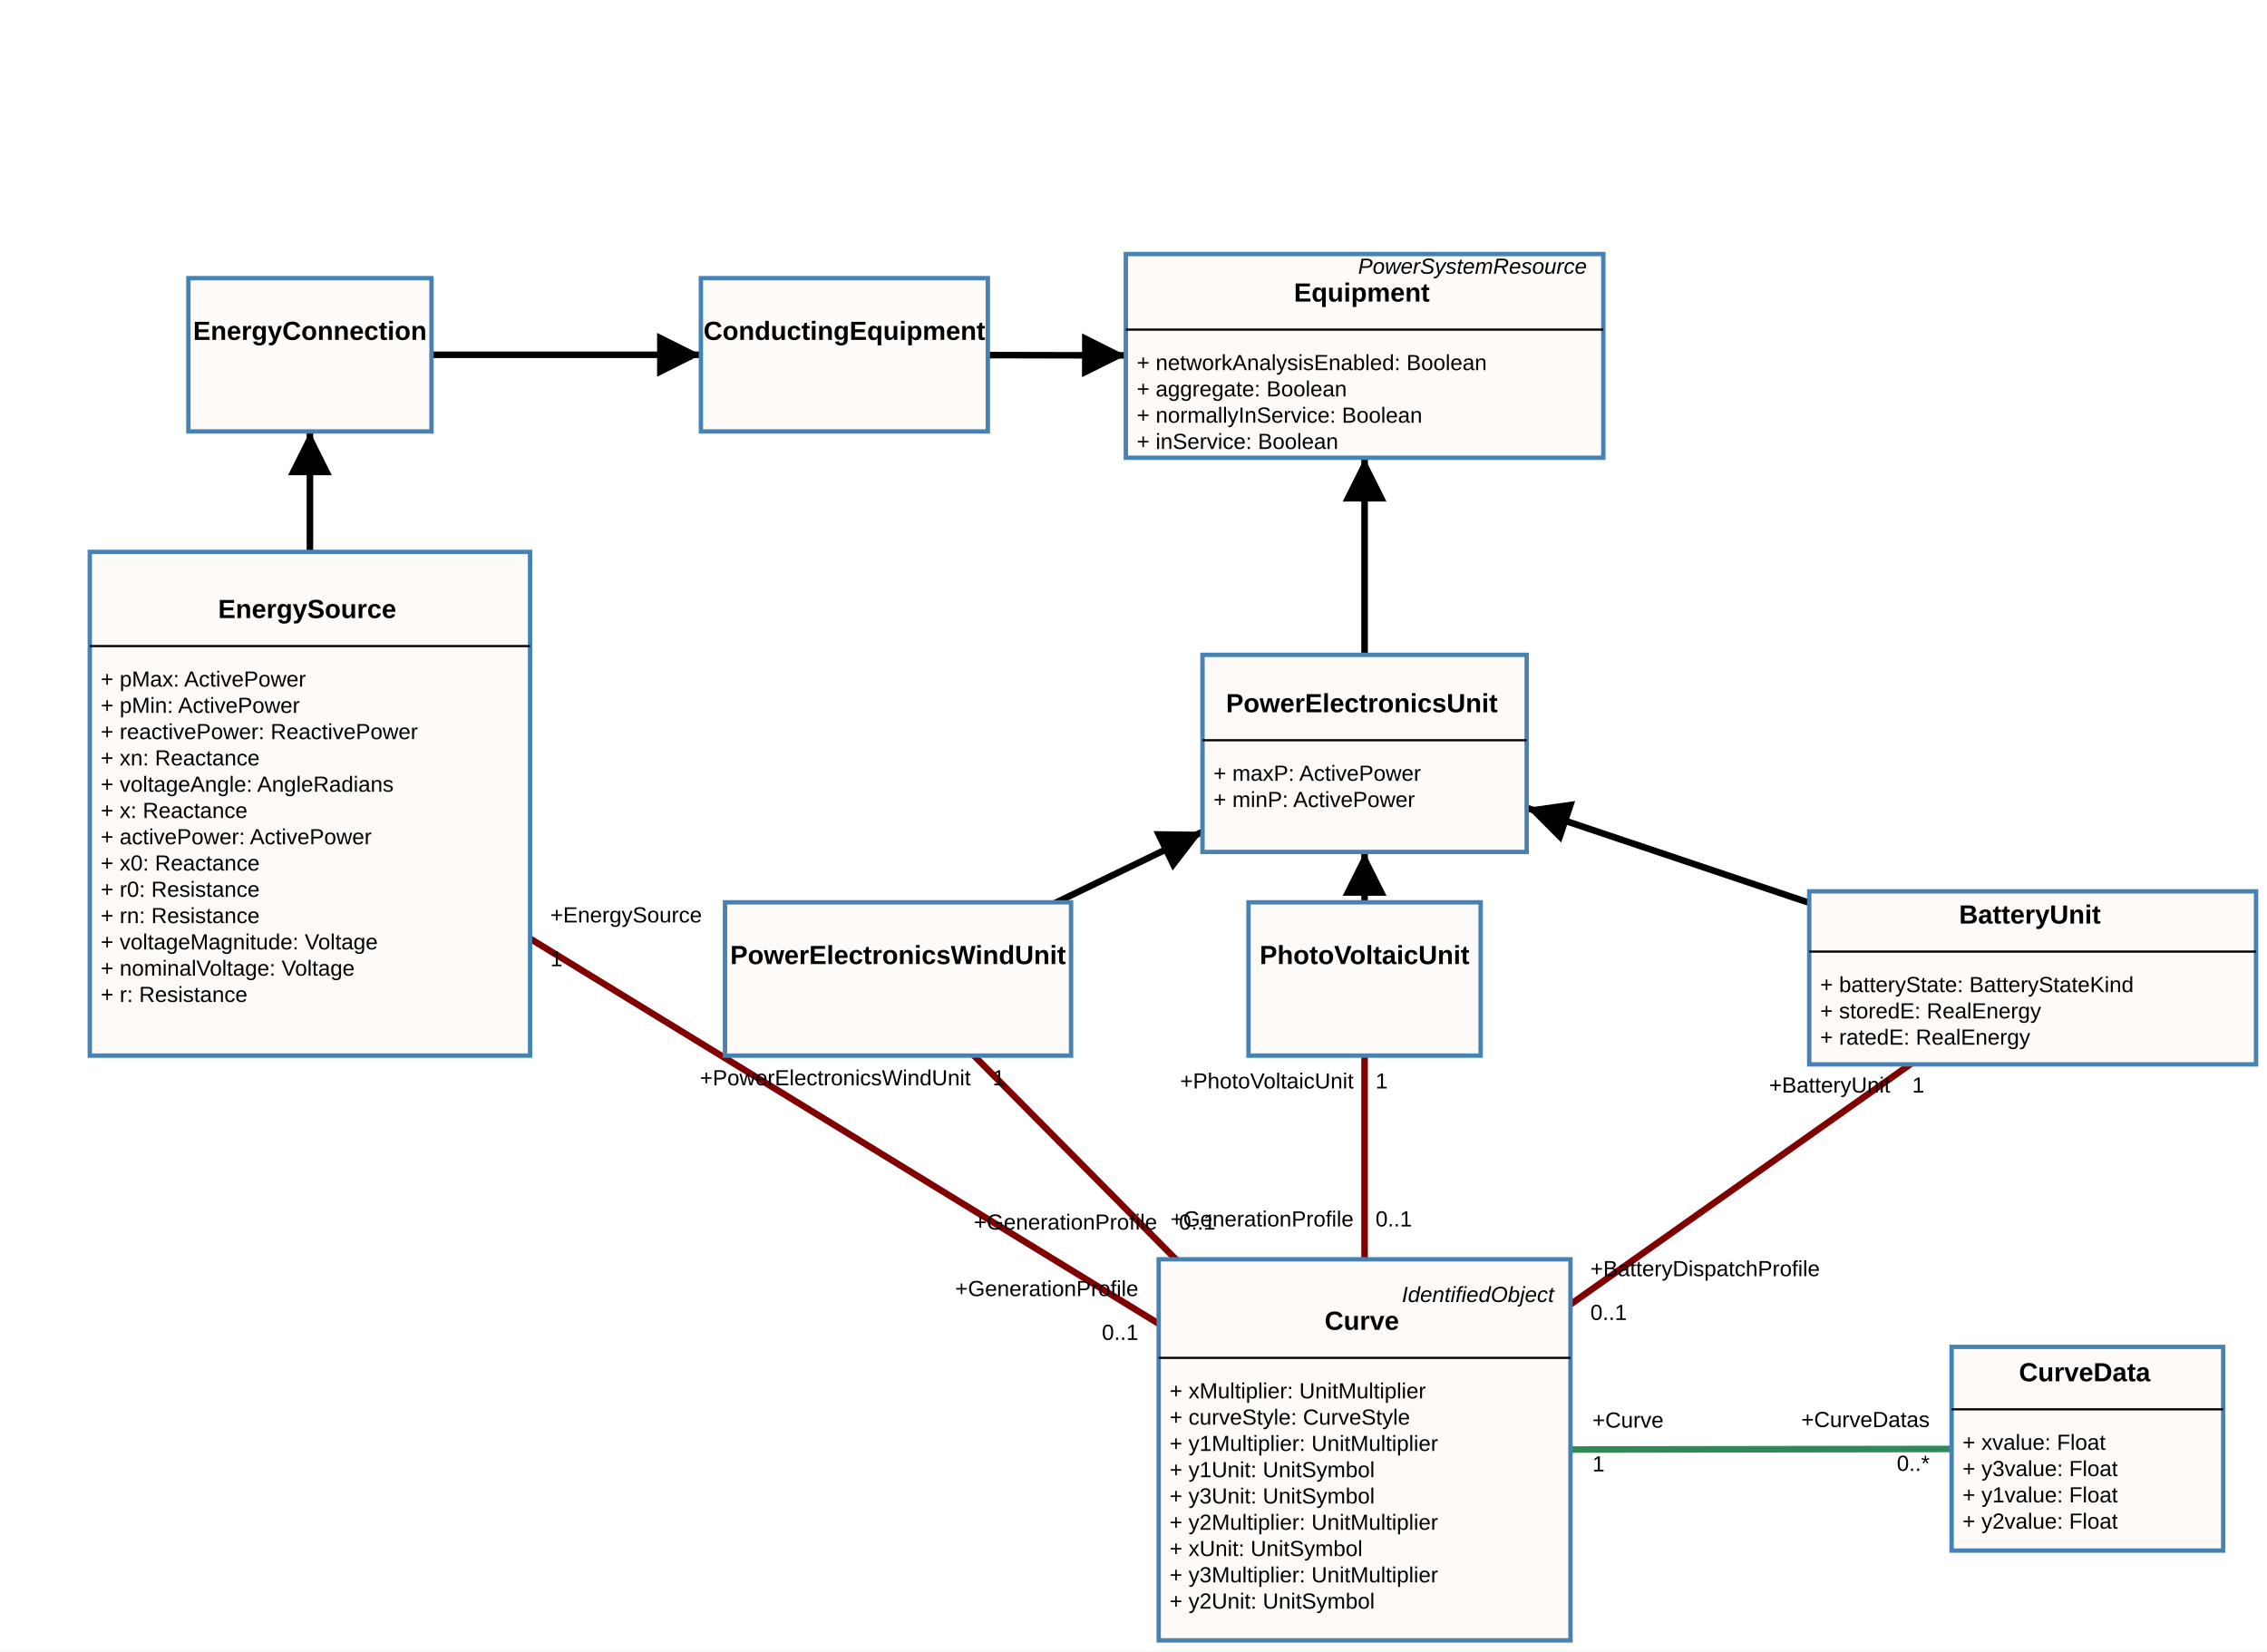
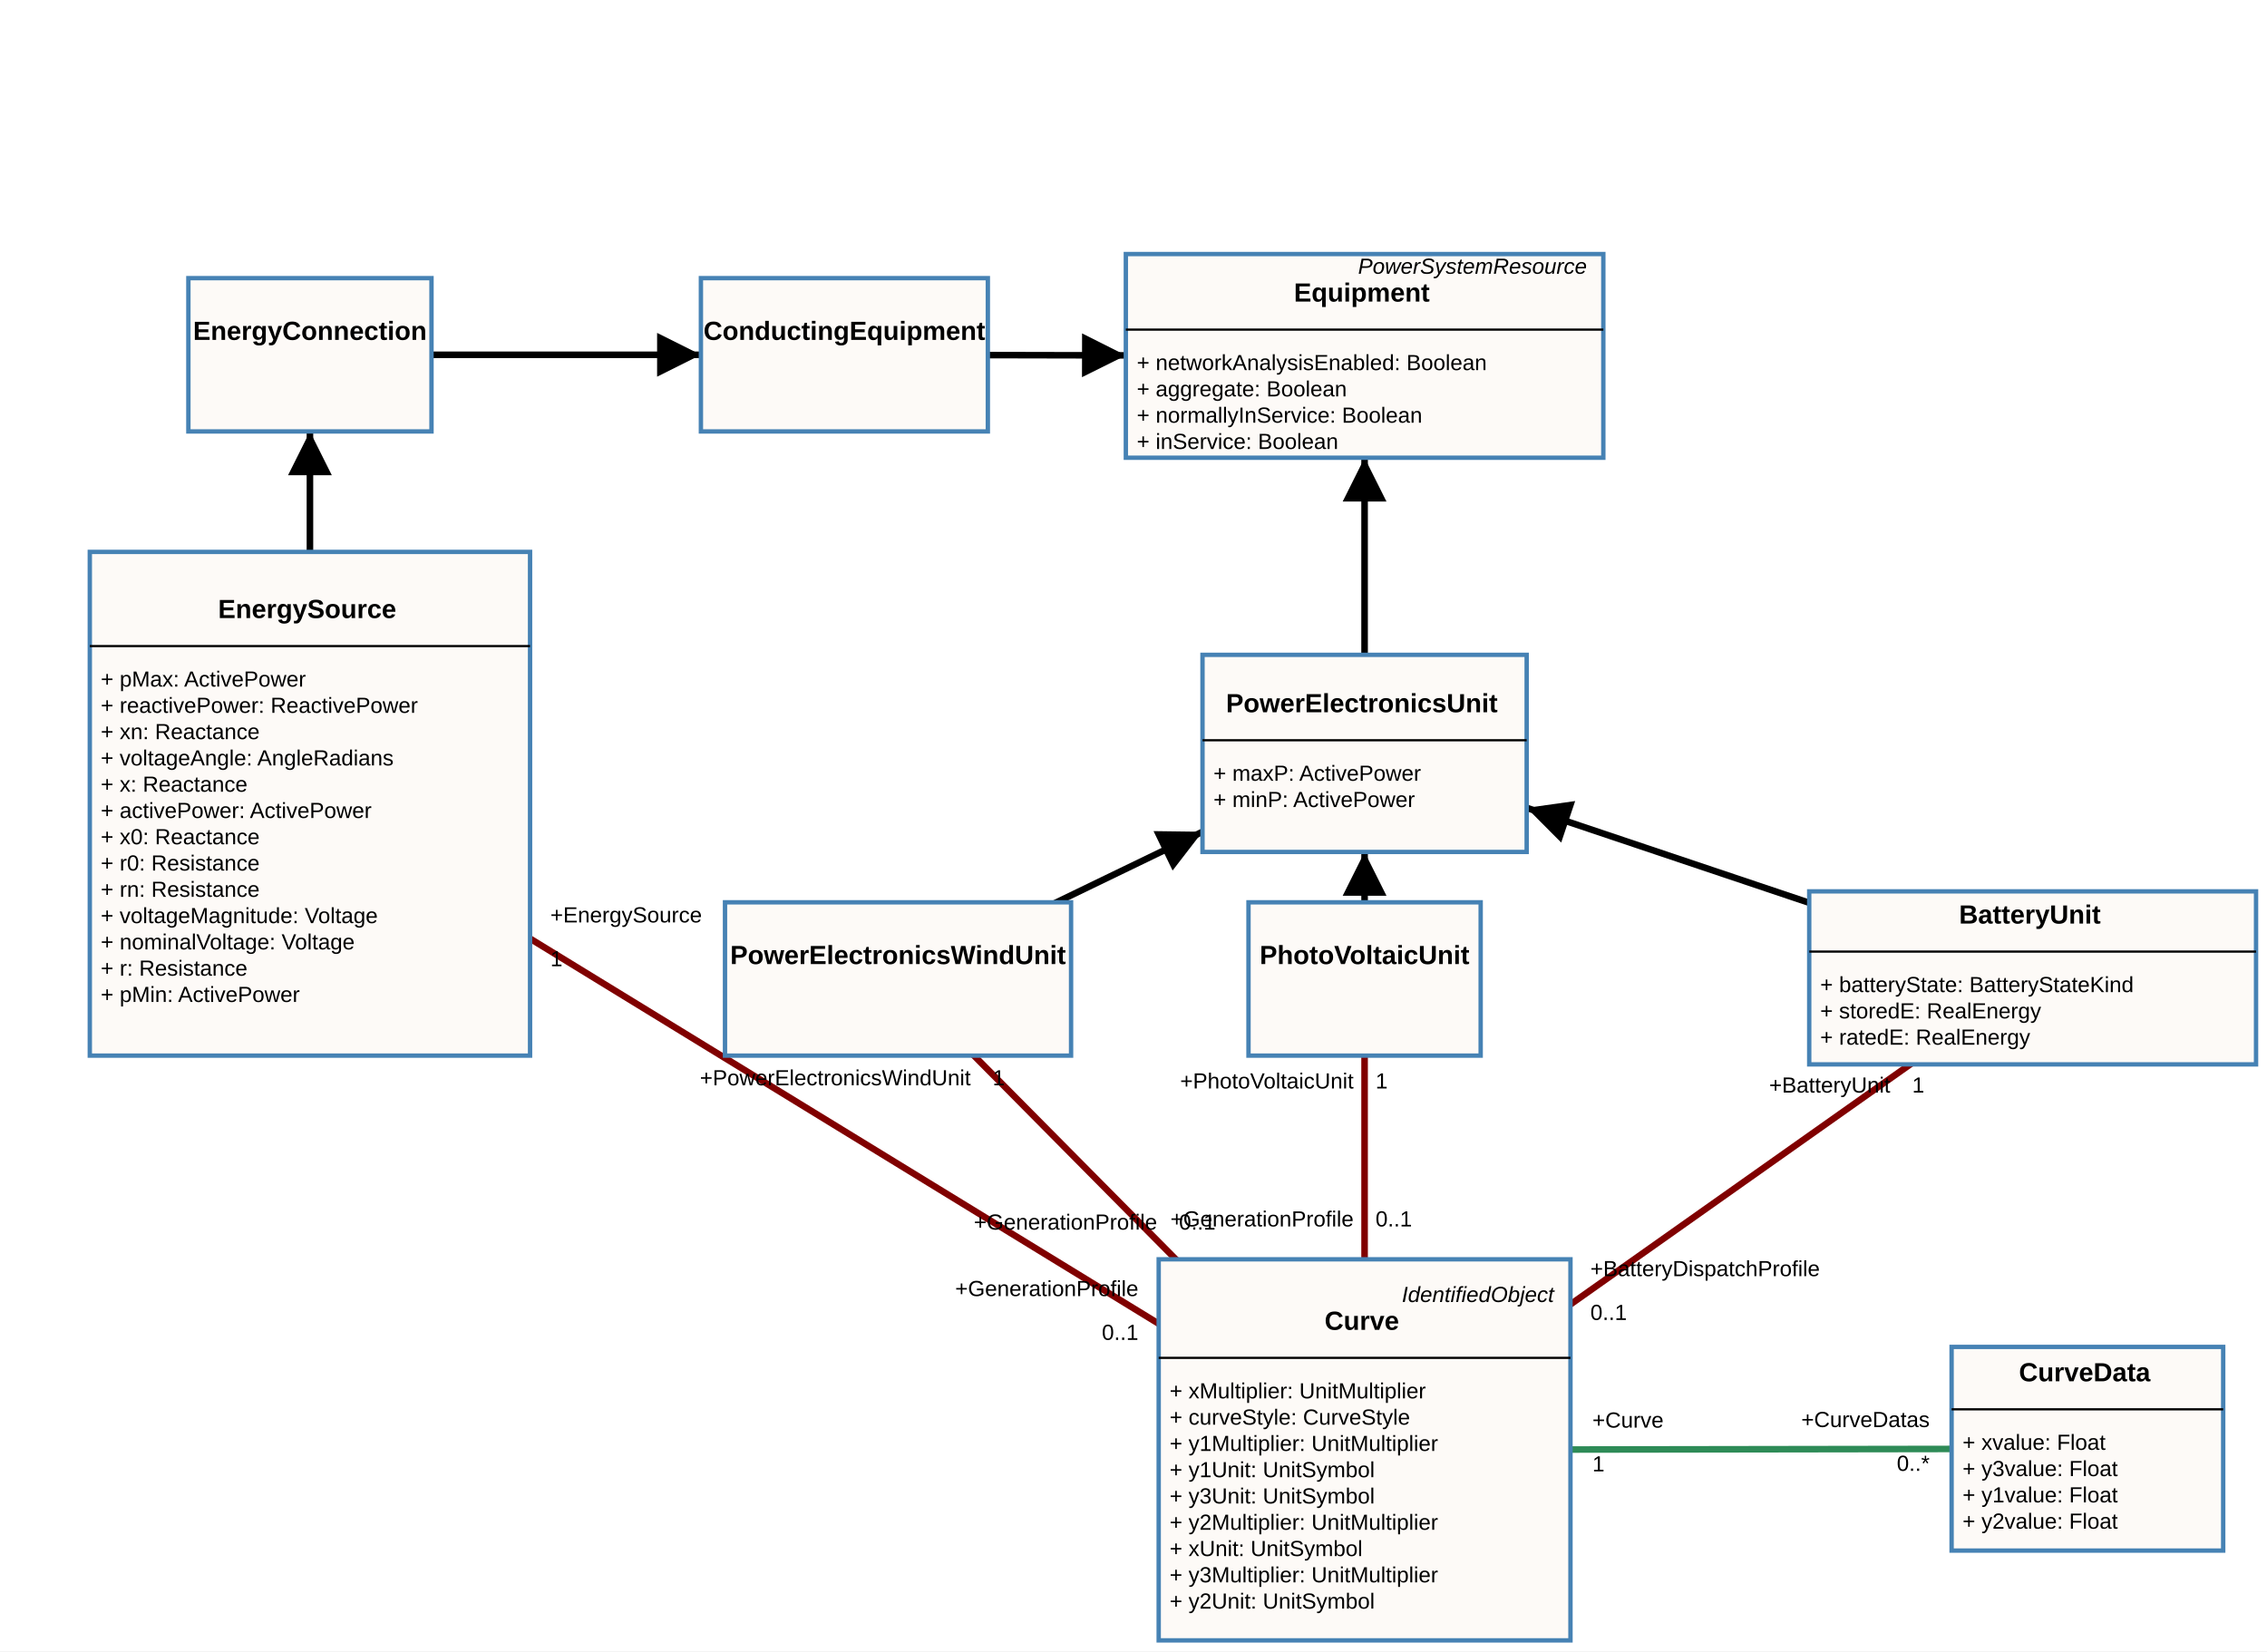
<svg xmlns="http://www.w3.org/2000/svg" width="1035" height="754" style="-webkit-tap-highlight-color: rgba(0, 0, 0, 0);">
  <rect width="100%" height="100%" fill="white" />
  <g class="zoom-group">
    <defs>
      <marker id="arrowhead" viewBox="-0 -5 10 10" refX="5" refY="0" orient="auto" markerWidth="10" markerHeight="10" xoverflow="visible">
        <path d="M 0,-5 L 10 ,0 L 0,5" fill="black" style="stroke: none;" />
      </marker>
    </defs>
    <line class="link" x1="141.5" y1="367" x2="141.5" y2="162" stroke="#000000" stroke-width="3" marker-end="url(#arrowhead)" />
    <line class="link" x1="385.5" y1="162" x2="623" y2="162.5" stroke="#000000" stroke-width="3" marker-end="url(#arrowhead)" />
    <line class="link" x1="953" y1="661.5" x2="623" y2="662" stroke="#2e8b57" stroke-width="3" />
    <line class="link" x1="410" y1="447" x2="623" y2="344" stroke="#000000" stroke-width="3" marker-end="url(#arrowhead)" />
    <line class="link" x1="623" y1="447" x2="623" y2="344" stroke="#000000" stroke-width="3" marker-end="url(#arrowhead)" />
    <line class="link" x1="928" y1="446.5" x2="623" y2="344" stroke="#000000" stroke-width="3" marker-end="url(#arrowhead)" />
    <line class="link" x1="623" y1="344" x2="623" y2="162.5" stroke="#000000" stroke-width="3" marker-end="url(#arrowhead)" />
    <line class="link" x1="141.5" y1="162" x2="385.5" y2="162" stroke="#000000" stroke-width="3" marker-end="url(#arrowhead)" />
    <line class="link" x1="623" y1="662" x2="410" y2="447" stroke="#800000" stroke-width="3" />
    <line class="link" x1="623" y1="662" x2="623" y2="447" stroke="#800000" stroke-width="3" />
    <line class="link" x1="141.5" y1="367" x2="623" y2="662" stroke="#800000" stroke-width="3" />
    <line class="link" x1="928" y1="446.5" x2="623" y2="662" stroke="#800000" stroke-width="3" />
    <line class="arrow" x2="141.5" y2="207" x1="141.5" y1="367" stroke="#000000" stroke-width="2" marker-end="url(#arrowhead)" />
    <line class="arrow" x2="504" y2="162.249" x1="385.5" y1="162" stroke="#000000" stroke-width="2" marker-end="url(#arrowhead)" />
    <line class="arrow" x2="539.997" y2="384.137" x1="410" y1="447" stroke="#000000" stroke-width="2" marker-end="url(#arrowhead)" />
    <line class="arrow" x2="623" y2="399" x1="623" y1="447" stroke="#000000" stroke-width="2" marker-end="url(#arrowhead)" />
    <line class="arrow" x2="706.479" y2="372.054" x1="928" y1="446.5" stroke="#000000" stroke-width="2" marker-end="url(#arrowhead)" />
    <line class="arrow" x2="623" y2="219" x1="623" y1="344" stroke="#000000" stroke-width="2" marker-end="url(#arrowhead)" />
    <line class="arrow" x2="310" y2="162" x1="141.5" y1="162" stroke="#000000" stroke-width="2" marker-end="url(#arrowhead)" />
    <g class="draggable" transform="translate(891, 615)">
      <rect class="box" width="124" height="93" style="fill: #fdfaf7; stroke: steelblue; stroke-width: 2px; cursor: move;" />
      <text x="0" y="0" text-anchor="start" font-size="10px">
        <tspan x="62" y="11.5" dy=".35em" text-anchor="middle" style="font-family: Arial, sans-serif; font-weight: 700; font-style: normal; fill: black; font-size: 12px; pointer-events: none;">CurveData</tspan>
        <tspan x="5" y="43.5" dy=".35em" text-anchor="start" style="font-family: Arial, sans-serif; font-weight: 400; font-style: normal; fill: black; font-size: 10px; pointer-events: none;">+   xvalue: Float</tspan>
        <tspan x="5" y="55.5" dy=".35em" text-anchor="start" style="font-family: Arial, sans-serif; font-weight: 400; font-style: normal; fill: black; font-size: 10px; pointer-events: none;">+   y3value: Float</tspan>
        <tspan x="5" y="67.5" dy=".35em" text-anchor="start" style="font-family: Arial, sans-serif; font-weight: 400; font-style: normal; fill: black; font-size: 10px; pointer-events: none;">+   y1value: Float</tspan>
        <tspan x="5" y="79.5" dy=".35em" text-anchor="start" style="font-family: Arial, sans-serif; font-weight: 400; font-style: normal; fill: black; font-size: 10px; pointer-events: none;">+   y2value: Float</tspan>
      </text>
      <line x1="0" x2="124" y1="28.5" y2="28.5" stroke="black" stroke-width="1" />
    </g>
    <g class="draggable" transform="translate(529, 575)">
      <rect class="box" width="188" height="174" style="fill: #fdfaf7; stroke: steelblue; stroke-width: 2px; cursor: move;" />
      <text x="0" y="0" text-anchor="start" font-size="10px">
        <tspan x="183" y="16" dy=".35em" text-anchor="end" style="font-family: Arial, sans-serif; font-weight: 400; font-style: italic; fill: black; font-size: 10px; pointer-events: none;">IdentifiedObject</tspan>
        <tspan x="94" y="28" dy=".35em" text-anchor="middle" style="font-family: Arial, sans-serif; font-weight: 700; font-style: normal; fill: black; font-size: 12px; pointer-events: none;">Curve</tspan>
        <tspan x="5" y="60" dy=".35em" text-anchor="start" style="font-family: Arial, sans-serif; font-weight: 400; font-style: normal; fill: black; font-size: 10px; pointer-events: none;">+   xMultiplier: UnitMultiplier</tspan>
        <tspan x="5" y="72" dy=".35em" text-anchor="start" style="font-family: Arial, sans-serif; font-weight: 400; font-style: normal; fill: black; font-size: 10px; pointer-events: none;">+   curveStyle: CurveStyle</tspan>
        <tspan x="5" y="84" dy=".35em" text-anchor="start" style="font-family: Arial, sans-serif; font-weight: 400; font-style: normal; fill: black; font-size: 10px; pointer-events: none;">+   y1Multiplier: UnitMultiplier</tspan>
        <tspan x="5" y="96" dy=".35em" text-anchor="start" style="font-family: Arial, sans-serif; font-weight: 400; font-style: normal; fill: black; font-size: 10px; pointer-events: none;">+   y1Unit: UnitSymbol</tspan>
        <tspan x="5" y="108" dy=".35em" text-anchor="start" style="font-family: Arial, sans-serif; font-weight: 400; font-style: normal; fill: black; font-size: 10px; pointer-events: none;">+   y3Unit: UnitSymbol</tspan>
        <tspan x="5" y="120" dy=".35em" text-anchor="start" style="font-family: Arial, sans-serif; font-weight: 400; font-style: normal; fill: black; font-size: 10px; pointer-events: none;">+   y2Multiplier: UnitMultiplier</tspan>
        <tspan x="5" y="132" dy=".35em" text-anchor="start" style="font-family: Arial, sans-serif; font-weight: 400; font-style: normal; fill: black; font-size: 10px; pointer-events: none;">+   xUnit: UnitSymbol</tspan>
        <tspan x="5" y="144" dy=".35em" text-anchor="start" style="font-family: Arial, sans-serif; font-weight: 400; font-style: normal; fill: black; font-size: 10px; pointer-events: none;">+   y3Multiplier: UnitMultiplier</tspan>
        <tspan x="5" y="156" dy=".35em" text-anchor="start" style="font-family: Arial, sans-serif; font-weight: 400; font-style: normal; fill: black; font-size: 10px; pointer-events: none;">+   y2Unit: UnitSymbol</tspan>
      </text>
      <line x1="0" x2="188" y1="45" y2="45" stroke="black" stroke-width="1" />
    </g>
    <g class="draggable" transform="translate(320, 127)">
      <rect class="box" width="131" height="70" style="fill: #fdfaf7; stroke: steelblue; stroke-width: 2px; cursor: move;" />
      <text x="0" y="0" text-anchor="start" font-size="10px">
        <tspan x="65.5" y="24" dy=".35em" text-anchor="middle" style="font-family: Arial, sans-serif; font-weight: 700; font-style: normal; fill: black; font-size: 12px; pointer-events: none;">ConductingEquipment</tspan>
      </text>
    </g>
    <g class="draggable" transform="translate(514, 116)">
      <rect class="box" width="218" height="93" style="fill: #fdfaf7; stroke: steelblue; stroke-width: 2px; cursor: move;" />
      <text x="0" y="0" text-anchor="start" font-size="10px">
        <tspan x="213" y="5.5" dy=".35em" text-anchor="end" style="font-family: Arial, sans-serif; font-weight: 400; font-style: italic; fill: black; font-size: 10px; pointer-events: none;">PowerSystemResource</tspan>
        <tspan x="109" y="17.5" dy=".35em" text-anchor="middle" style="font-family: Arial, sans-serif; font-weight: 700; font-style: normal; fill: black; font-size: 12px; pointer-events: none;">Equipment</tspan>
        <tspan x="5" y="49.5" dy=".35em" text-anchor="start" style="font-family: Arial, sans-serif; font-weight: 400; font-style: normal; fill: black; font-size: 10px; pointer-events: none;">+   networkAnalysisEnabled: Boolean</tspan>
        <tspan x="5" y="61.5" dy=".35em" text-anchor="start" style="font-family: Arial, sans-serif; font-weight: 400; font-style: normal; fill: black; font-size: 10px; pointer-events: none;">+   aggregate: Boolean</tspan>
        <tspan x="5" y="73.5" dy=".35em" text-anchor="start" style="font-family: Arial, sans-serif; font-weight: 400; font-style: normal; fill: black; font-size: 10px; pointer-events: none;">+   normallyInService: Boolean</tspan>
        <tspan x="5" y="85.5" dy=".35em" text-anchor="start" style="font-family: Arial, sans-serif; font-weight: 400; font-style: normal; fill: black; font-size: 10px; pointer-events: none;">+   inService: Boolean</tspan>
      </text>
      <line x1="0" x2="218" y1="34.5" y2="34.5" stroke="black" stroke-width="1" />
    </g>
    <g class="draggable" transform="translate(41, 252)">
      <rect class="box" width="201" height="230" style="fill: #fdfaf7; stroke: steelblue; stroke-width: 2px; cursor: move;" />
      <text x="0" y="0" text-anchor="start" font-size="10px">
        <tspan x="100.5" y="26" dy=".35em" text-anchor="middle" style="font-family: Arial, sans-serif; font-weight: 700; font-style: normal; fill: black; font-size: 12px; pointer-events: none;">EnergySource</tspan>
        <tspan x="5" y="58" dy=".35em" text-anchor="start" style="font-family: Arial, sans-serif; font-weight: 400; font-style: normal; fill: black; font-size: 10px; pointer-events: none;">+   pMax: ActivePower</tspan>
-         <tspan x="5" y="70" dy=".35em" text-anchor="start" style="font-family: Arial, sans-serif; font-weight: 400; font-style: normal; fill: black; font-size: 10px; pointer-events: none;">+   pMin: ActivePower</tspan>
-         <tspan x="5" y="82" dy=".35em" text-anchor="start" style="font-family: Arial, sans-serif; font-weight: 400; font-style: normal; fill: black; font-size: 10px; pointer-events: none;">+   reactivePower: ReactivePower</tspan>
-         <tspan x="5" y="94" dy=".35em" text-anchor="start" style="font-family: Arial, sans-serif; font-weight: 400; font-style: normal; fill: black; font-size: 10px; pointer-events: none;">+   xn: Reactance</tspan>
-         <tspan x="5" y="106" dy=".35em" text-anchor="start" style="font-family: Arial, sans-serif; font-weight: 400; font-style: normal; fill: black; font-size: 10px; pointer-events: none;">+   voltageAngle: AngleRadians</tspan>
-         <tspan x="5" y="118" dy=".35em" text-anchor="start" style="font-family: Arial, sans-serif; font-weight: 400; font-style: normal; fill: black; font-size: 10px; pointer-events: none;">+   x: Reactance</tspan>
-         <tspan x="5" y="130" dy=".35em" text-anchor="start" style="font-family: Arial, sans-serif; font-weight: 400; font-style: normal; fill: black; font-size: 10px; pointer-events: none;">+   activePower: ActivePower</tspan>
-         <tspan x="5" y="142" dy=".35em" text-anchor="start" style="font-family: Arial, sans-serif; font-weight: 400; font-style: normal; fill: black; font-size: 10px; pointer-events: none;">+   x0: Reactance</tspan>
-         <tspan x="5" y="154" dy=".35em" text-anchor="start" style="font-family: Arial, sans-serif; font-weight: 400; font-style: normal; fill: black; font-size: 10px; pointer-events: none;">+   r0: Resistance</tspan>
-         <tspan x="5" y="166" dy=".35em" text-anchor="start" style="font-family: Arial, sans-serif; font-weight: 400; font-style: normal; fill: black; font-size: 10px; pointer-events: none;">+   rn: Resistance</tspan>
-         <tspan x="5" y="178" dy=".35em" text-anchor="start" style="font-family: Arial, sans-serif; font-weight: 400; font-style: normal; fill: black; font-size: 10px; pointer-events: none;">+   voltageMagnitude: Voltage</tspan>
-         <tspan x="5" y="190" dy=".35em" text-anchor="start" style="font-family: Arial, sans-serif; font-weight: 400; font-style: normal; fill: black; font-size: 10px; pointer-events: none;">+   nominalVoltage: Voltage</tspan>
-         <tspan x="5" y="202" dy=".35em" text-anchor="start" style="font-family: Arial, sans-serif; font-weight: 400; font-style: normal; fill: black; font-size: 10px; pointer-events: none;">+   r: Resistance</tspan>
+         <tspan x="5" y="70" dy=".35em" text-anchor="start" style="font-family: Arial, sans-serif; font-weight: 400; font-style: normal; fill: black; font-size: 10px; pointer-events: none;">+   reactivePower: ReactivePower</tspan>
+         <tspan x="5" y="82" dy=".35em" text-anchor="start" style="font-family: Arial, sans-serif; font-weight: 400; font-style: normal; fill: black; font-size: 10px; pointer-events: none;">+   xn: Reactance</tspan>
+         <tspan x="5" y="94" dy=".35em" text-anchor="start" style="font-family: Arial, sans-serif; font-weight: 400; font-style: normal; fill: black; font-size: 10px; pointer-events: none;">+   voltageAngle: AngleRadians</tspan>
+         <tspan x="5" y="106" dy=".35em" text-anchor="start" style="font-family: Arial, sans-serif; font-weight: 400; font-style: normal; fill: black; font-size: 10px; pointer-events: none;">+   x: Reactance</tspan>
+         <tspan x="5" y="118" dy=".35em" text-anchor="start" style="font-family: Arial, sans-serif; font-weight: 400; font-style: normal; fill: black; font-size: 10px; pointer-events: none;">+   activePower: ActivePower</tspan>
+         <tspan x="5" y="130" dy=".35em" text-anchor="start" style="font-family: Arial, sans-serif; font-weight: 400; font-style: normal; fill: black; font-size: 10px; pointer-events: none;">+   x0: Reactance</tspan>
+         <tspan x="5" y="142" dy=".35em" text-anchor="start" style="font-family: Arial, sans-serif; font-weight: 400; font-style: normal; fill: black; font-size: 10px; pointer-events: none;">+   r0: Resistance</tspan>
+         <tspan x="5" y="154" dy=".35em" text-anchor="start" style="font-family: Arial, sans-serif; font-weight: 400; font-style: normal; fill: black; font-size: 10px; pointer-events: none;">+   rn: Resistance</tspan>
+         <tspan x="5" y="166" dy=".35em" text-anchor="start" style="font-family: Arial, sans-serif; font-weight: 400; font-style: normal; fill: black; font-size: 10px; pointer-events: none;">+   voltageMagnitude: Voltage</tspan>
+         <tspan x="5" y="178" dy=".35em" text-anchor="start" style="font-family: Arial, sans-serif; font-weight: 400; font-style: normal; fill: black; font-size: 10px; pointer-events: none;">+   nominalVoltage: Voltage</tspan>
+         <tspan x="5" y="190" dy=".35em" text-anchor="start" style="font-family: Arial, sans-serif; font-weight: 400; font-style: normal; fill: black; font-size: 10px; pointer-events: none;">+   r: Resistance</tspan>
+         <tspan x="5" y="202" dy=".35em" text-anchor="start" style="font-family: Arial, sans-serif; font-weight: 400; font-style: normal; fill: black; font-size: 10px; pointer-events: none;">+   pMin: ActivePower</tspan>
      </text>
      <line x1="0" x2="201" y1="43" y2="43" stroke="black" stroke-width="1" />
    </g>
    <g class="draggable" transform="translate(826, 407)">
      <rect class="box" width="204" height="79" style="fill: #fdfaf7; stroke: steelblue; stroke-width: 2px; cursor: move;" />
      <text x="0" y="0" text-anchor="start" font-size="10px">
        <tspan x="102" y="10.5" dy=".35em" text-anchor="middle" style="font-family: Arial, sans-serif; font-weight: 700; font-style: normal; fill: black; font-size: 12px; pointer-events: none;">BatteryUnit</tspan>
        <tspan x="5" y="42.5" dy=".35em" text-anchor="start" style="font-family: Arial, sans-serif; font-weight: 400; font-style: normal; fill: black; font-size: 10px; pointer-events: none;">+   batteryState: BatteryStateKind</tspan>
        <tspan x="5" y="54.5" dy=".35em" text-anchor="start" style="font-family: Arial, sans-serif; font-weight: 400; font-style: normal; fill: black; font-size: 10px; pointer-events: none;">+   storedE: RealEnergy</tspan>
        <tspan x="5" y="66.5" dy=".35em" text-anchor="start" style="font-family: Arial, sans-serif; font-weight: 400; font-style: normal; fill: black; font-size: 10px; pointer-events: none;">+   ratedE: RealEnergy</tspan>
      </text>
      <line x1="0" x2="204" y1="27.5" y2="27.5" stroke="black" stroke-width="1" />
    </g>
    <g class="draggable" transform="translate(570, 412)">
      <rect class="box" width="106" height="70" style="fill: #fdfaf7; stroke: steelblue; stroke-width: 2px; cursor: move;" />
      <text x="0" y="0" text-anchor="start" font-size="10px">
        <tspan x="53" y="24" dy=".35em" text-anchor="middle" style="font-family: Arial, sans-serif; font-weight: 700; font-style: normal; fill: black; font-size: 12px; pointer-events: none;">PhotoVoltaicUnit</tspan>
      </text>
    </g>
    <g class="draggable" transform="translate(549, 299)">
      <rect class="box" width="148" height="90" style="fill: #fdfaf7; stroke: steelblue; stroke-width: 2px; cursor: move;" />
      <text x="0" y="0" text-anchor="start" font-size="10px">
        <tspan x="74" y="22" dy=".35em" text-anchor="middle" style="font-family: Arial, sans-serif; font-weight: 700; font-style: normal; fill: black; font-size: 12px; pointer-events: none;">PowerElectronicsUnit</tspan>
        <tspan x="5" y="54" dy=".35em" text-anchor="start" style="font-family: Arial, sans-serif; font-weight: 400; font-style: normal; fill: black; font-size: 10px; pointer-events: none;">+   maxP: ActivePower</tspan>
        <tspan x="5" y="66" dy=".35em" text-anchor="start" style="font-family: Arial, sans-serif; font-weight: 400; font-style: normal; fill: black; font-size: 10px; pointer-events: none;">+   minP: ActivePower</tspan>
      </text>
      <line x1="0" x2="148" y1="39" y2="39" stroke="black" stroke-width="1" />
    </g>
    <g class="draggable" transform="translate(331, 412)">
      <rect class="box" width="158" height="70" style="fill: #fdfaf7; stroke: steelblue; stroke-width: 2px; cursor: move;" />
      <text x="0" y="0" text-anchor="start" font-size="10px">
        <tspan x="79" y="24" dy=".35em" text-anchor="middle" style="font-family: Arial, sans-serif; font-weight: 700; font-style: normal; fill: black; font-size: 12px; pointer-events: none;">PowerElectronicsWindUnit</tspan>
      </text>
    </g>
    <g class="draggable" transform="translate(86, 127)">
      <rect class="box" width="111" height="70" style="fill: #fdfaf7; stroke: steelblue; stroke-width: 2px; cursor: move;" />
      <text x="0" y="0" text-anchor="start" font-size="10px">
        <tspan x="55.5" y="24" dy=".35em" text-anchor="middle" style="font-family: Arial, sans-serif; font-weight: 700; font-style: normal; fill: black; font-size: 12px; pointer-events: none;">EnergyConnection</tspan>
      </text>
    </g>
    <text class="link-text-start-top" x="136.5" y="247" text-anchor="end" dy="-1em" style="font-family: Arial, sans-serif; font-size: 10px; fill: black;" />
    <text class="link-text-start-top" x="461" y="162.148" text-anchor="start" dy="-1em" style="font-family: Arial, sans-serif; font-size: 10px; fill: black;" />
    <text class="link-text-start-top" x="881" y="661.602" text-anchor="end" dy="-1em" style="font-family: Arial, sans-serif; font-size: 10px; fill: black;">+CurveDatas</text>
    <text class="link-text-start-top" x="481.88" y="409.823" text-anchor="end" dy="-1em" style="font-family: Arial, sans-serif; font-size: 10px; fill: black;" />
    <text class="link-text-start-top" x="618" y="407" text-anchor="end" dy="-1em" style="font-family: Arial, sans-serif; font-size: 10px; fill: black;" />
    <text class="link-text-start-top" x="816.26" y="410.629" text-anchor="end" dy="-1em" style="font-family: Arial, sans-serif; font-size: 10px; fill: black;" />
    <text class="link-text-start-top" x="618" y="294" text-anchor="end" dy="-1em" style="font-family: Arial, sans-serif; font-size: 10px; fill: black;" />
    <text class="link-text-start-top" x="207" y="162" text-anchor="start" dy="-1em" style="font-family: Arial, sans-serif; font-size: 10px; fill: black;" />
    <text class="link-text-start-top" x="528.29" y="571.448" text-anchor="end" dy="-1em" style="font-family: Arial, sans-serif; font-size: 10px; fill: black;">+GenerationProfile</text>
    <text class="link-text-start-top" x="618" y="570" text-anchor="end" dy="-1em" style="font-family: Arial, sans-serif; font-size: 10px; fill: black;">+GenerationProfile</text>
    <text class="link-text-start-top" x="251.263" y="431.185" text-anchor="start" dy="-1em" style="font-family: Arial, sans-serif; font-size: 10px; fill: black;">+EnergySource</text>
    <text class="link-text-start-top" x="863.012" y="488.885" text-anchor="end" dy="1em" style="font-family: Arial, sans-serif; font-size: 10px; fill: black;">+BatteryUnit</text>
    <text class="link-text-start-btm" x="146.5" y="247" dy="-1em" text-anchor="start" style="font-family: Arial, sans-serif; font-size: 10px; fill: black;" />
    <text class="link-text-start-btm" x="461" y="162.148" dy="1em" text-anchor="start" style="font-family: Arial, sans-serif; font-size: 10px; fill: black;" />
    <text class="link-text-start-btm" x="881" y="661.602" dy="1em" text-anchor="end" style="font-family: Arial, sans-serif; font-size: 10px; fill: black;">0..*</text>
    <text class="link-text-start-btm" x="491.88" y="409.823" dy="-1em" text-anchor="start" style="font-family: Arial, sans-serif; font-size: 10px; fill: black;" />
    <text class="link-text-start-btm" x="628" y="407" dy="-1em" text-anchor="start" style="font-family: Arial, sans-serif; font-size: 10px; fill: black;" />
    <text class="link-text-start-btm" x="816.26" y="410.629" dy="1em" text-anchor="end" style="font-family: Arial, sans-serif; font-size: 10px; fill: black;" />
    <text class="link-text-start-btm" x="628" y="294" dy="-1em" text-anchor="start" style="font-family: Arial, sans-serif; font-size: 10px; fill: black;" />
    <text class="link-text-start-btm" x="207" y="162" dy="1em" text-anchor="start" style="font-family: Arial, sans-serif; font-size: 10px; fill: black;" />
    <text class="link-text-start-btm" x="538.29" y="571.448" dy="-1em" text-anchor="start" style="font-family: Arial, sans-serif; font-size: 10px; fill: black;">0..1</text>
    <text class="link-text-start-btm" x="628" y="570" dy="-1em" text-anchor="start" style="font-family: Arial, sans-serif; font-size: 10px; fill: black;">0..1</text>
    <text class="link-text-start-btm" x="251.263" y="431.185" dy="1em" text-anchor="start" style="font-family: Arial, sans-serif; font-size: 10px; fill: black;">1</text>
    <text class="link-text-start-btm" x="873.012" y="488.885" dy="1em" text-anchor="start" style="font-family: Arial, sans-serif; font-size: 10px; fill: black;">1</text>
    <text class="link-text-end-top" x="136.5" y="202" dy="1em" text-anchor="end" style="font-family: Arial, sans-serif; font-size: 10px; fill: black;" />
    <text class="link-text-end-top" x="504" y="162.26" dy="-1em" text-anchor="end" style="font-family: Arial, sans-serif; font-size: 10px; fill: black;" />
    <text class="link-text-end-top" x="727" y="661.85" dy="-1em" text-anchor="start" style="font-family: Arial, sans-serif; font-size: 10px; fill: black;">+Curve</text>
    <text class="link-text-end-top" x="539.499" y="381.961" dy="-1em" text-anchor="end" style="font-family: Arial, sans-serif; font-size: 10px; fill: black;" />
    <text class="link-text-end-top" x="618" y="394" dy="1em" text-anchor="end" style="font-family: Arial, sans-serif; font-size: 10px; fill: black;" />
    <text class="link-text-end-top" x="706.74" y="370.462" dy="-1em" text-anchor="start" style="font-family: Arial, sans-serif; font-size: 10px; fill: black;" />
    <text class="link-text-end-top" x="618" y="214" dy="1em" text-anchor="end" style="font-family: Arial, sans-serif; font-size: 10px; fill: black;" />
    <text class="link-text-end-top" x="310" y="162" dy="-1em" text-anchor="end" style="font-family: Arial, sans-serif; font-size: 10px; fill: black;" />
    <text class="link-text-end-top" x="443.193" y="485.552" dy="1em" text-anchor="end" style="font-family: Arial, sans-serif; font-size: 10px; fill: black;">+PowerElectronicsWindUnit</text>
    <text class="link-text-end-top" x="618" y="487" dy="1em" text-anchor="end" style="font-family: Arial, sans-serif; font-size: 10px; fill: black;">+PhotoVoltaicUnit</text>
    <text class="link-text-end-top" x="519.737" y="601.797" dy="-1em" text-anchor="end" style="font-family: Arial, sans-serif; font-size: 10px; fill: black;">+GenerationProfile</text>
    <text class="link-text-end-top" x="726.084" y="592.698" dy="-1em" text-anchor="start" style="font-family: Arial, sans-serif; font-size: 10px; fill: black;">+BatteryDispatchProfile</text>
    <text class="link-text-end-btm" x="146.5" y="202" dy="1em" text-anchor="start" style="font-family: Arial, sans-serif; font-size: 10px; fill: black;" />
    <text class="link-text-end-btm" x="504" y="162.26" dy="1em" text-anchor="end" style="font-family: Arial, sans-serif; font-size: 10px; fill: black;" />
    <text class="link-text-end-btm" x="727" y="661.85" dy="1em" text-anchor="start" style="font-family: Arial, sans-serif; font-size: 10px; fill: black;">1</text>
    <text class="link-text-end-btm" x="539.499" y="381.961" dy="1em" text-anchor="end" style="font-family: Arial, sans-serif; font-size: 10px; fill: black;" />
    <text class="link-text-end-btm" x="628" y="394" dy="1em" text-anchor="start" style="font-family: Arial, sans-serif; font-size: 10px; fill: black;" />
    <text class="link-text-end-btm" x="706.74" y="370.462" dy="1em" text-anchor="start" style="font-family: Arial, sans-serif; font-size: 10px; fill: black;" />
    <text class="link-text-end-btm" x="628" y="214" dy="1em" text-anchor="start" style="font-family: Arial, sans-serif; font-size: 10px; fill: black;" />
    <text class="link-text-end-btm" x="310" y="162" dy="1em" text-anchor="end" style="font-family: Arial, sans-serif; font-size: 10px; fill: black;" />
    <text class="link-text-end-btm" x="453.193" y="485.552" dy="1em" text-anchor="start" style="font-family: Arial, sans-serif; font-size: 10px; fill: black;">1</text>
    <text class="link-text-end-btm" x="628" y="487" dy="1em" text-anchor="start" style="font-family: Arial, sans-serif; font-size: 10px; fill: black;">1</text>
    <text class="link-text-end-btm" x="519.737" y="601.797" dy="1em" text-anchor="end" style="font-family: Arial, sans-serif; font-size: 10px; fill: black;">0..1</text>
    <text class="link-text-end-btm" x="726.084" y="592.698" dy="1em" text-anchor="start" style="font-family: Arial, sans-serif; font-size: 10px; fill: black;">0..1</text>
  </g>
</svg>
